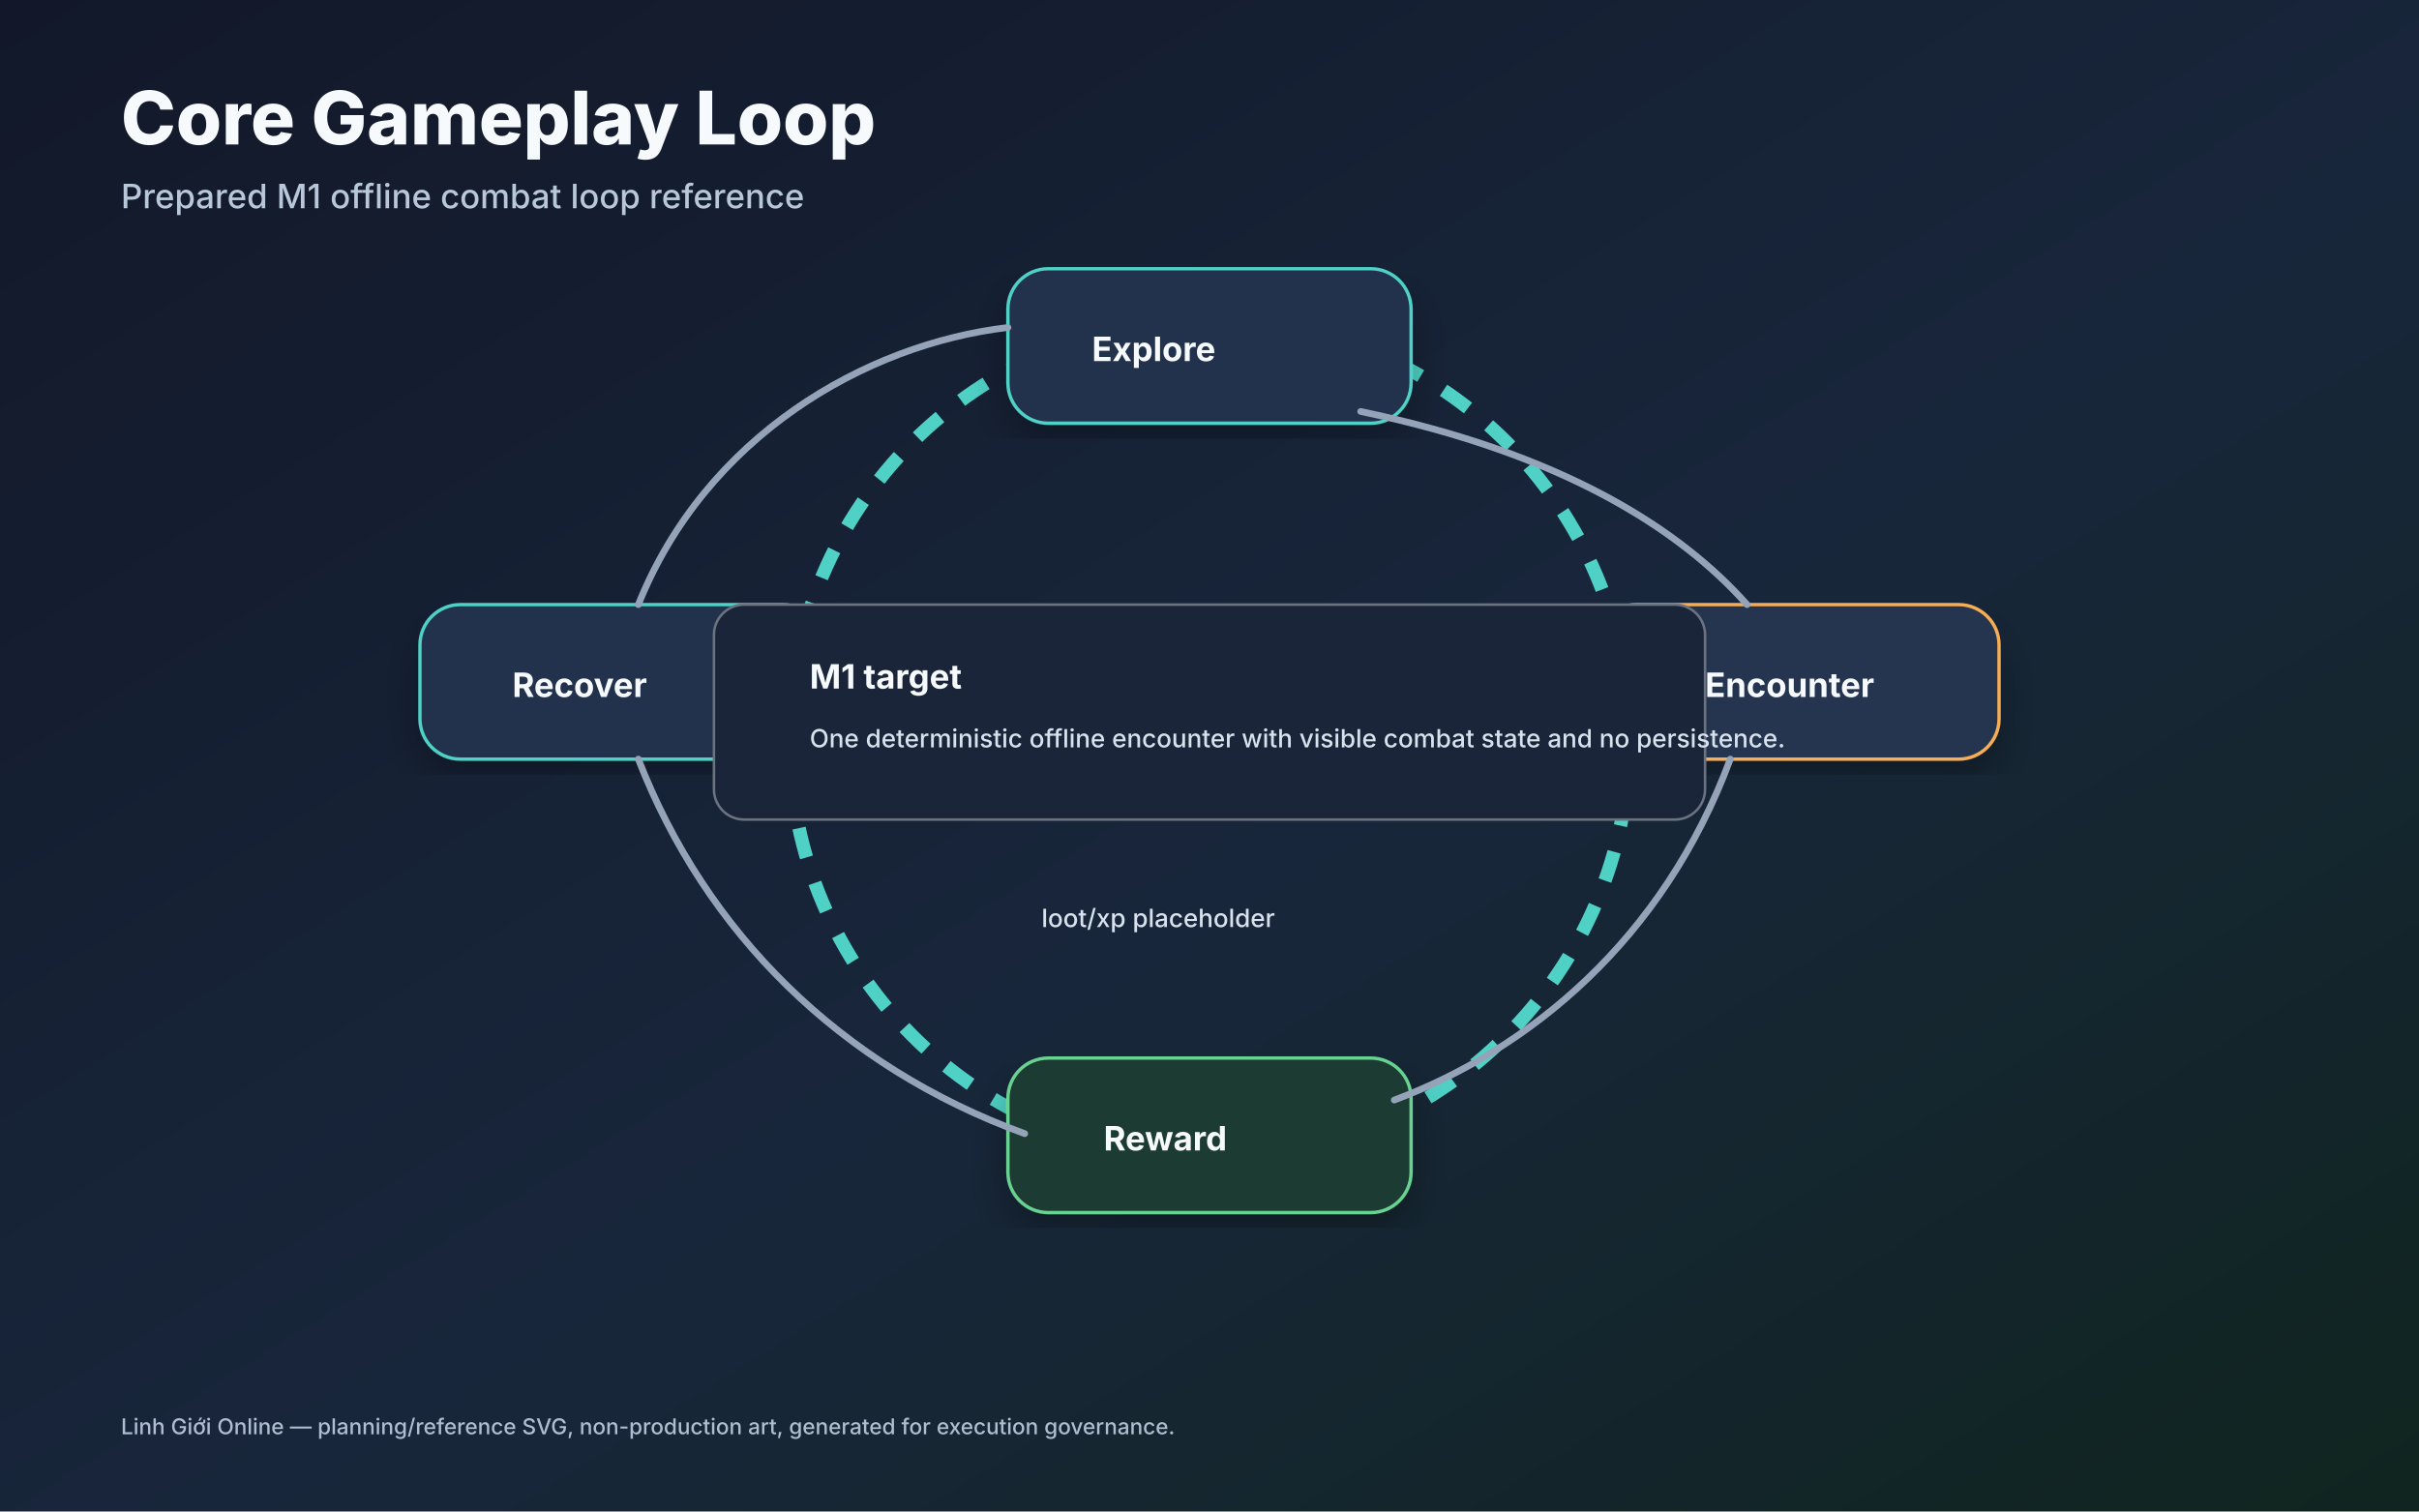
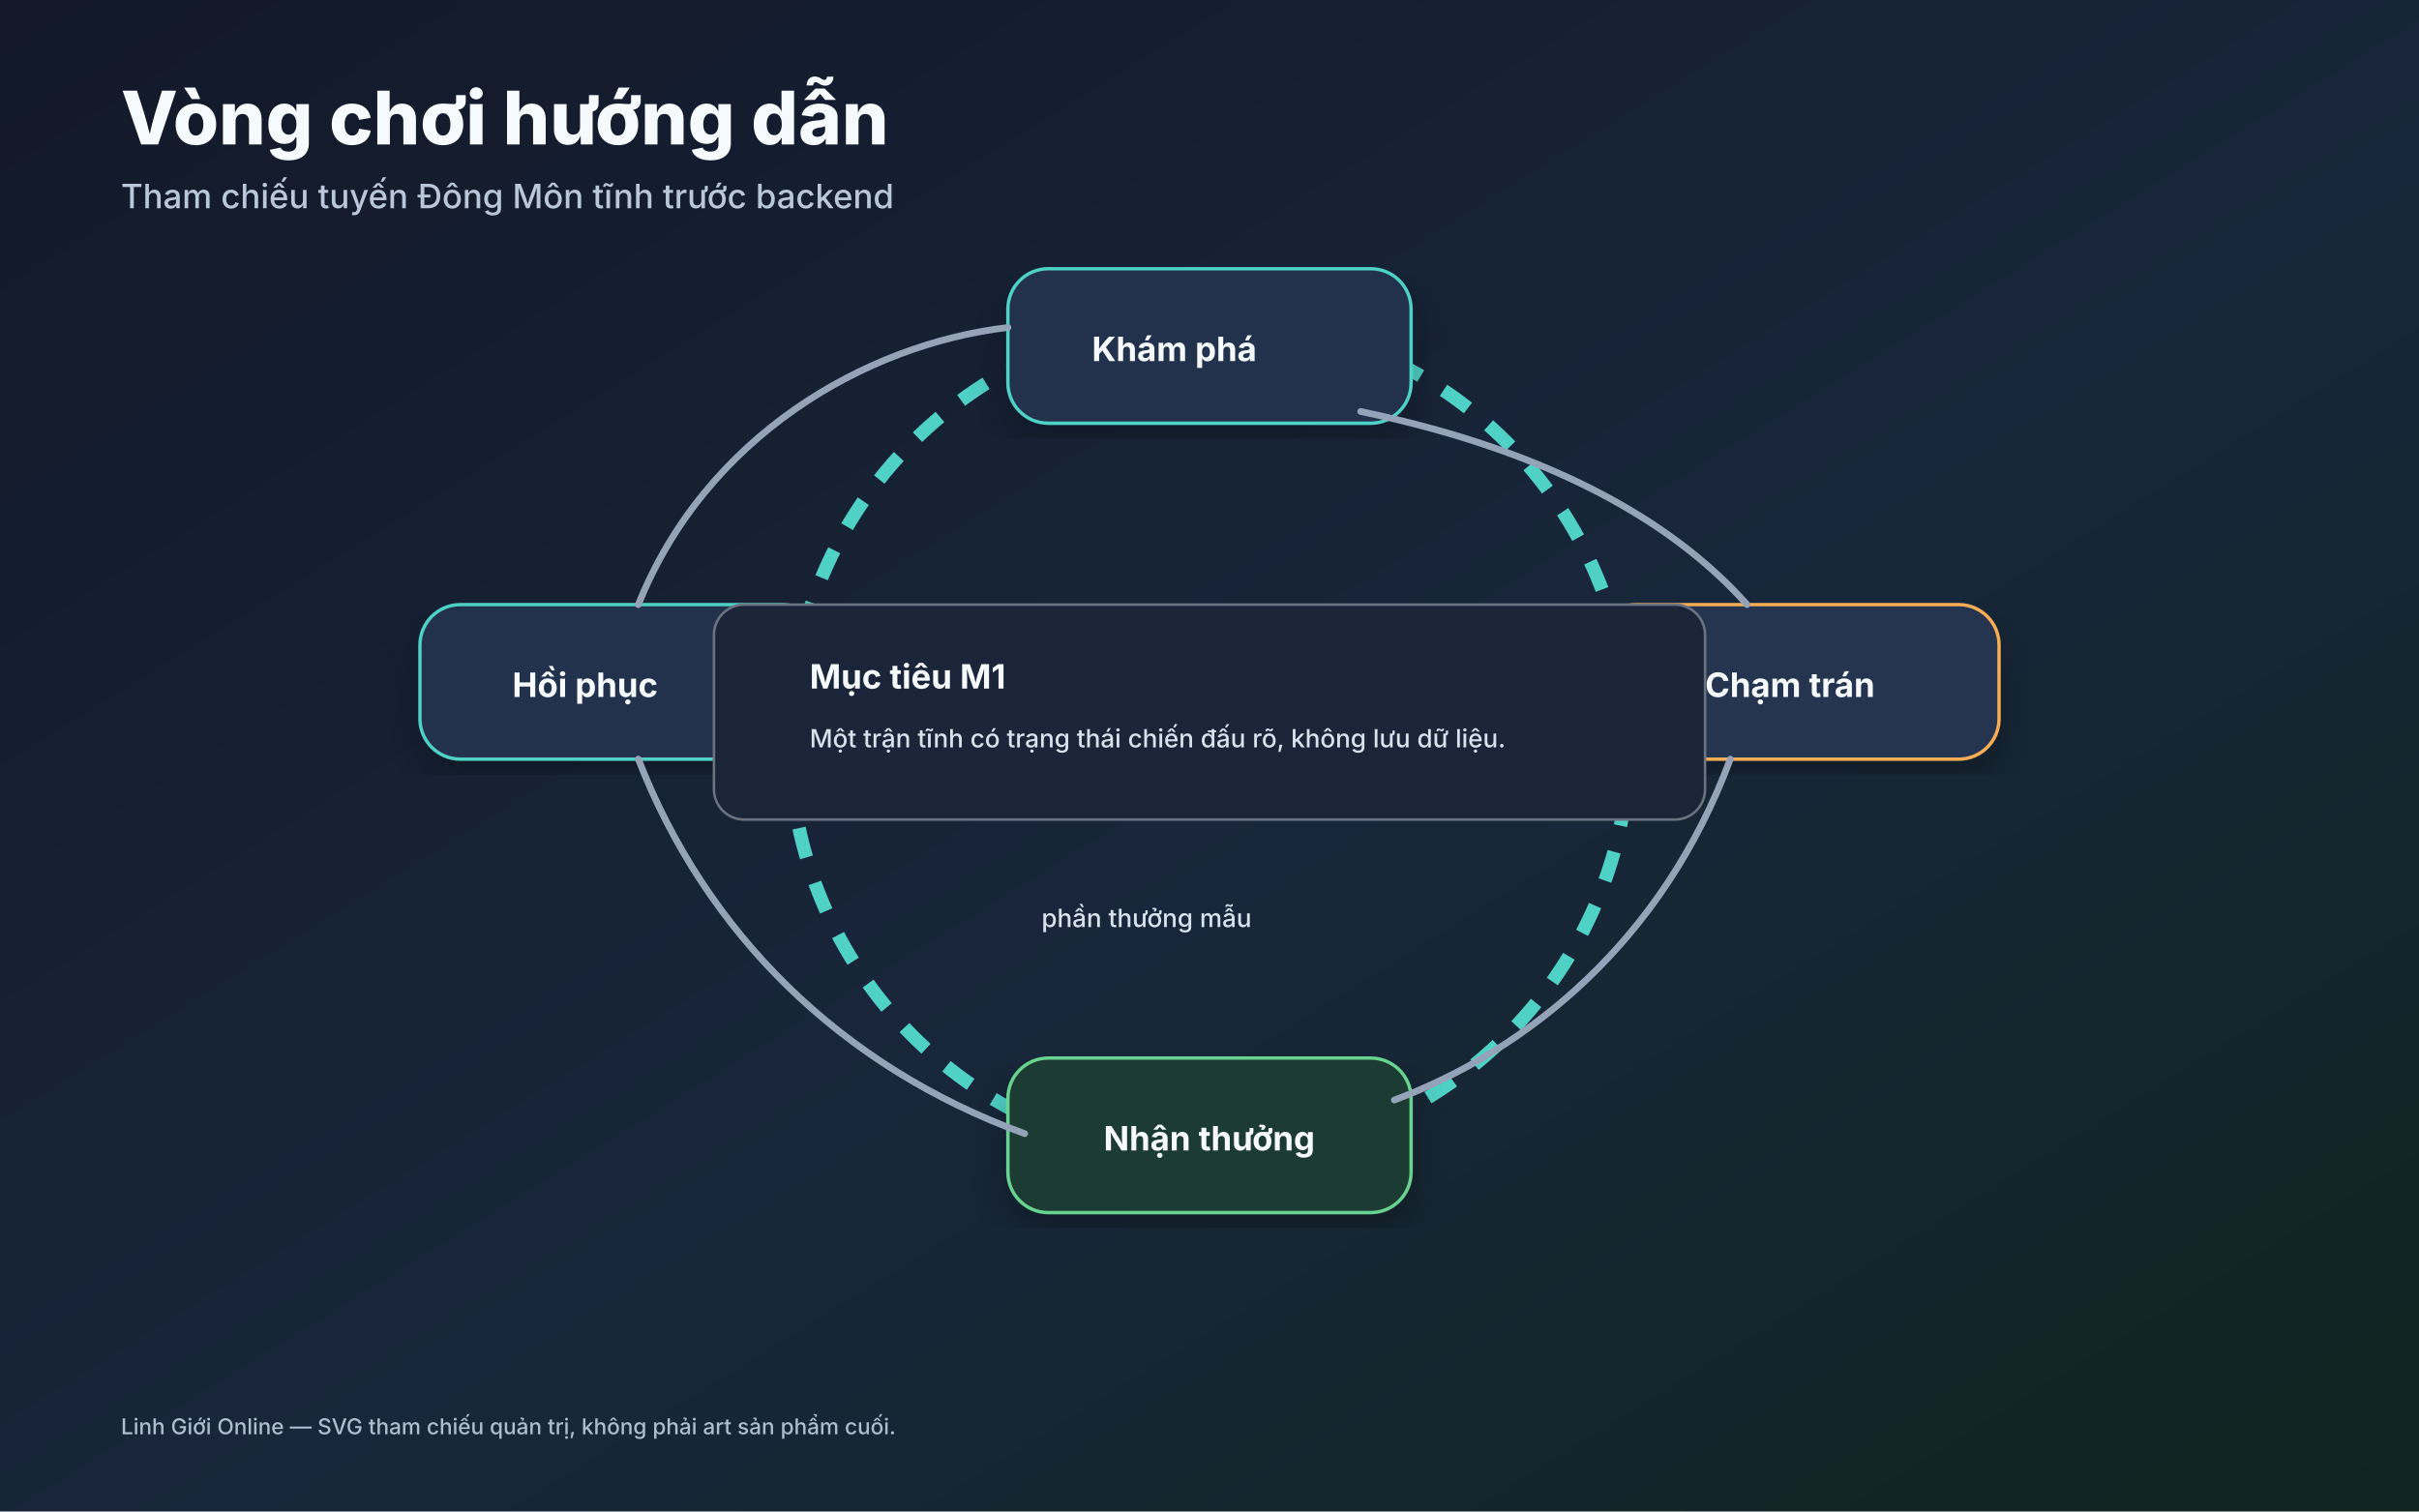
<svg xmlns="http://www.w3.org/2000/svg" width="1440" height="900" viewBox="0 0 1440 900" role="img" aria-labelledby="title desc">
  <defs>
    <linearGradient id="bg" x1="0" y1="0" x2="1" y2="1">
      <stop offset="0%" stop-color="#121829" />
      <stop offset="55%" stop-color="#18263b" />
      <stop offset="100%" stop-color="#10251f" />
    </linearGradient>
    <filter id="shadow" x="-10%" y="-10%" width="120%" height="120%">
      <feDropShadow dx="0" dy="12" stdDeviation="12" flood-color="#000000" flood-opacity="0.28" />
    </filter>
    <style>
      .title { font: 800 44px Inter, Arial, sans-serif; fill: #f7fafc; }
      .subtitle { font: 500 20px Inter, Arial, sans-serif; fill: #b8c7d9; }
      .label { font: 700 20px Inter, Arial, sans-serif; fill: #f7fafc; }
      .small { font: 500 15px Inter, Arial, sans-serif; fill: #d8e2ed; }
      .tiny { font: 500 13px Inter, Arial, sans-serif; fill: #aebed0; }
      .card { fill: #20324d; stroke: #4fd1c5; stroke-width: 2; rx: 24; filter: url(#shadow); }
      .card2 { fill: #26344f; stroke: #f6ad55; stroke-width: 2; rx: 24; filter: url(#shadow); }
      .card3 { fill: #1f3a32; stroke: #68d391; stroke-width: 2; rx: 24; filter: url(#shadow); }
      .muted { fill: #1a2539; stroke: #6b7280; stroke-width: 1.5; rx: 18; }
      .line { stroke: #94a3b8; stroke-width: 4; stroke-linecap: round; }
      .dash { stroke: #f6ad55; stroke-width: 4; stroke-linecap: round; stroke-dasharray: 10 10; }
      .accent { fill: #4fd1c5; }
      .warn { fill: #f6ad55; }
      .ok { fill: #68d391; }
    </style>
  </defs>
  <rect width="1440" height="900" fill="url(#bg)" />
-   <text x="72" y="86" class="title">Core Gameplay Loop</text>
-   <text x="72" y="124" class="subtitle">Prepared M1 offline combat loop reference</text>
+   <text x="72" y="86" class="title">Vòng chơi hướng dẫn</text>
+   <text x="72" y="124" class="subtitle">Tham chiếu tuyến Đông Môn tĩnh trước backend</text>
  <circle cx="720" cy="440" r="250" fill="none" stroke="#4fd1c5" stroke-width="8" stroke-dasharray="18 16" />
  <rect x="600" y="160" width="240" height="92" class="card" />
-   <text x="650" y="215" class="label">Explore</text>
+   <text x="650" y="215" class="label">Khám phá</text>
  <rect x="950" y="360" width="240" height="92" class="card2" />
-   <text x="1015" y="415" class="label">Encounter</text>
+   <text x="1015" y="415" class="label">Chạm trán</text>
  <rect x="600" y="630" width="240" height="92" class="card3" />
-   <text x="657" y="685" class="label">Reward</text>
+   <text x="657" y="685" class="label">Nhận thưởng</text>
  <rect x="250" y="360" width="240" height="92" class="card" />
-   <text x="305" y="415" class="label">Recover</text>
-   <text x="565" y="410" class="small">attack</text>
-   <text x="826" y="410" class="small">resolve</text>
-   <text x="620" y="552" class="small">loot/xp placeholder</text>
-   <text x="430" y="410" class="small">safe state</text>
+   <text x="305" y="415" class="label">Hồi phục</text>
+   <text x="565" y="410" class="small">ra đòn</text>
+   <text x="826" y="410" class="small">kết thúc</text>
+   <text x="620" y="552" class="small">phần thưởng mẫu</text>
+   <text x="430" y="410" class="small">trạng thái an toàn</text>
  <path d="M810 245 C930 270 1000 315 1040 360" fill="none" class="line" />
  <path d="M1030 452 C990 560 910 625 830 655" fill="none" class="line" />
  <path d="M610 675 C500 635 420 555 380 452" fill="none" class="line" />
  <path d="M380 360 C420 260 515 205 600 195" fill="none" class="line" />
  <rect x="425" y="360" width="590" height="128" class="muted" />
-   <text x="482" y="410" class="label">M1 target</text>
-   <text x="482" y="445" class="small">One deterministic offline encounter with visible combat state and no persistence.</text>
-   <text x="72" y="854" class="tiny">Linh Giới Online — planning/reference SVG, non-production art, generated for execution governance.</text>
+   <text x="482" y="410" class="label">Mục tiêu M1</text>
+   <text x="482" y="445" class="small">Một trận tĩnh có trạng thái chiến đấu rõ, không lưu dữ liệu.</text>
+   <text x="72" y="854" class="tiny">Linh Giới Online — SVG tham chiếu quản trị, không phải art sản phẩm cuối.</text>
</svg>
